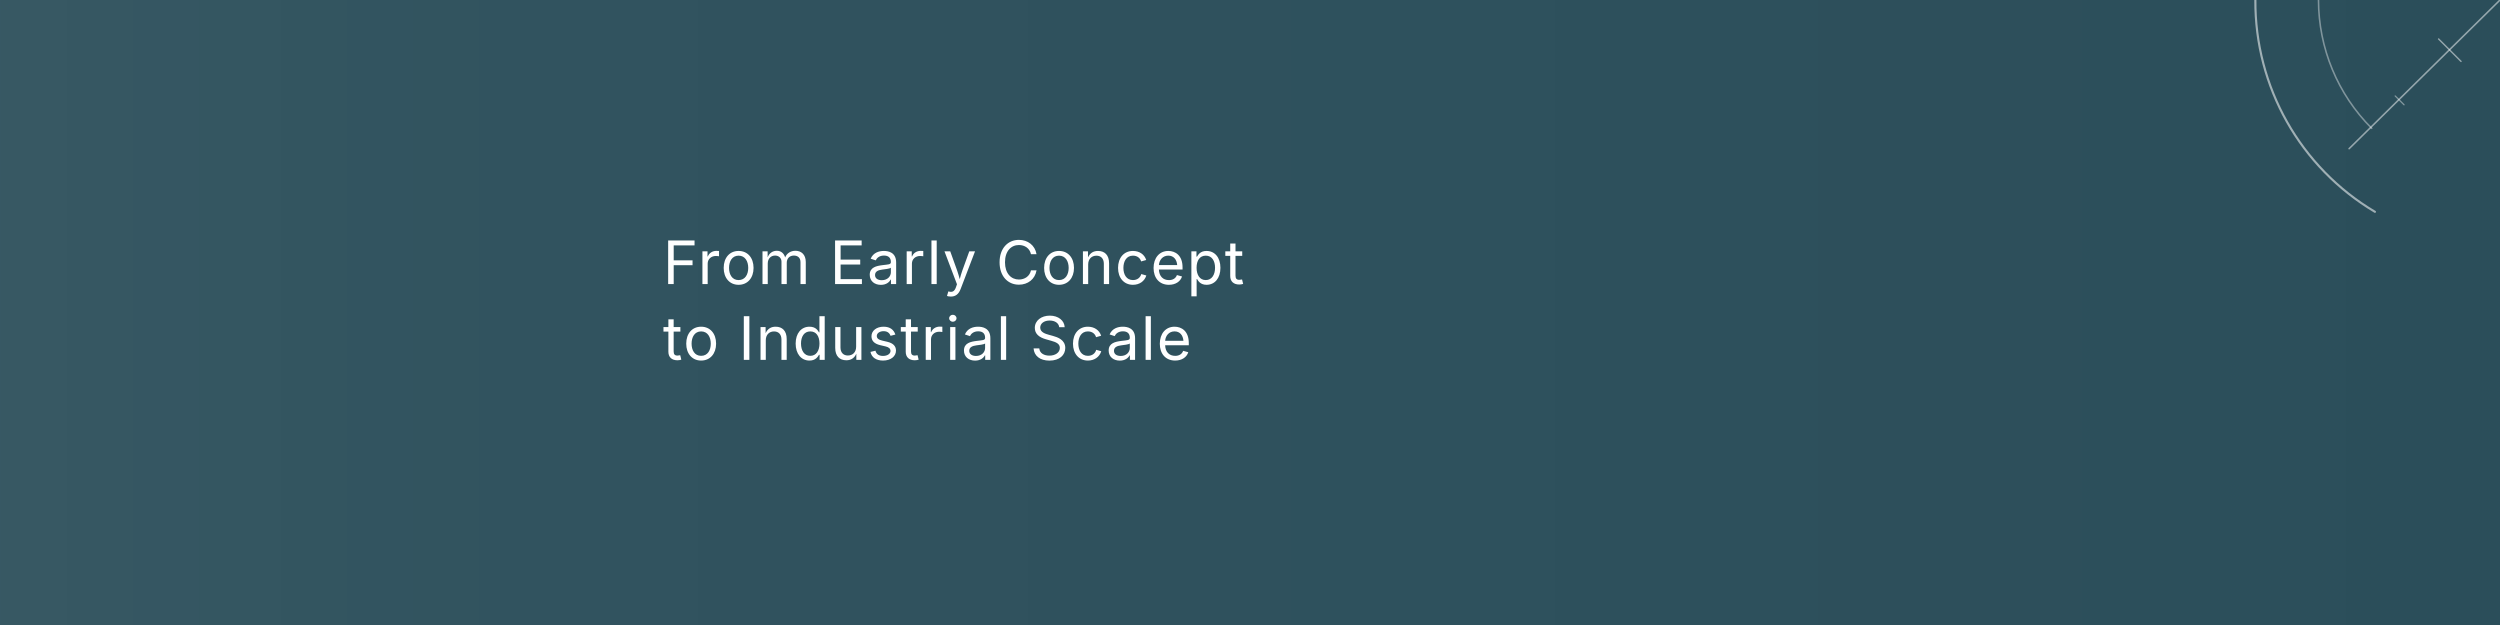
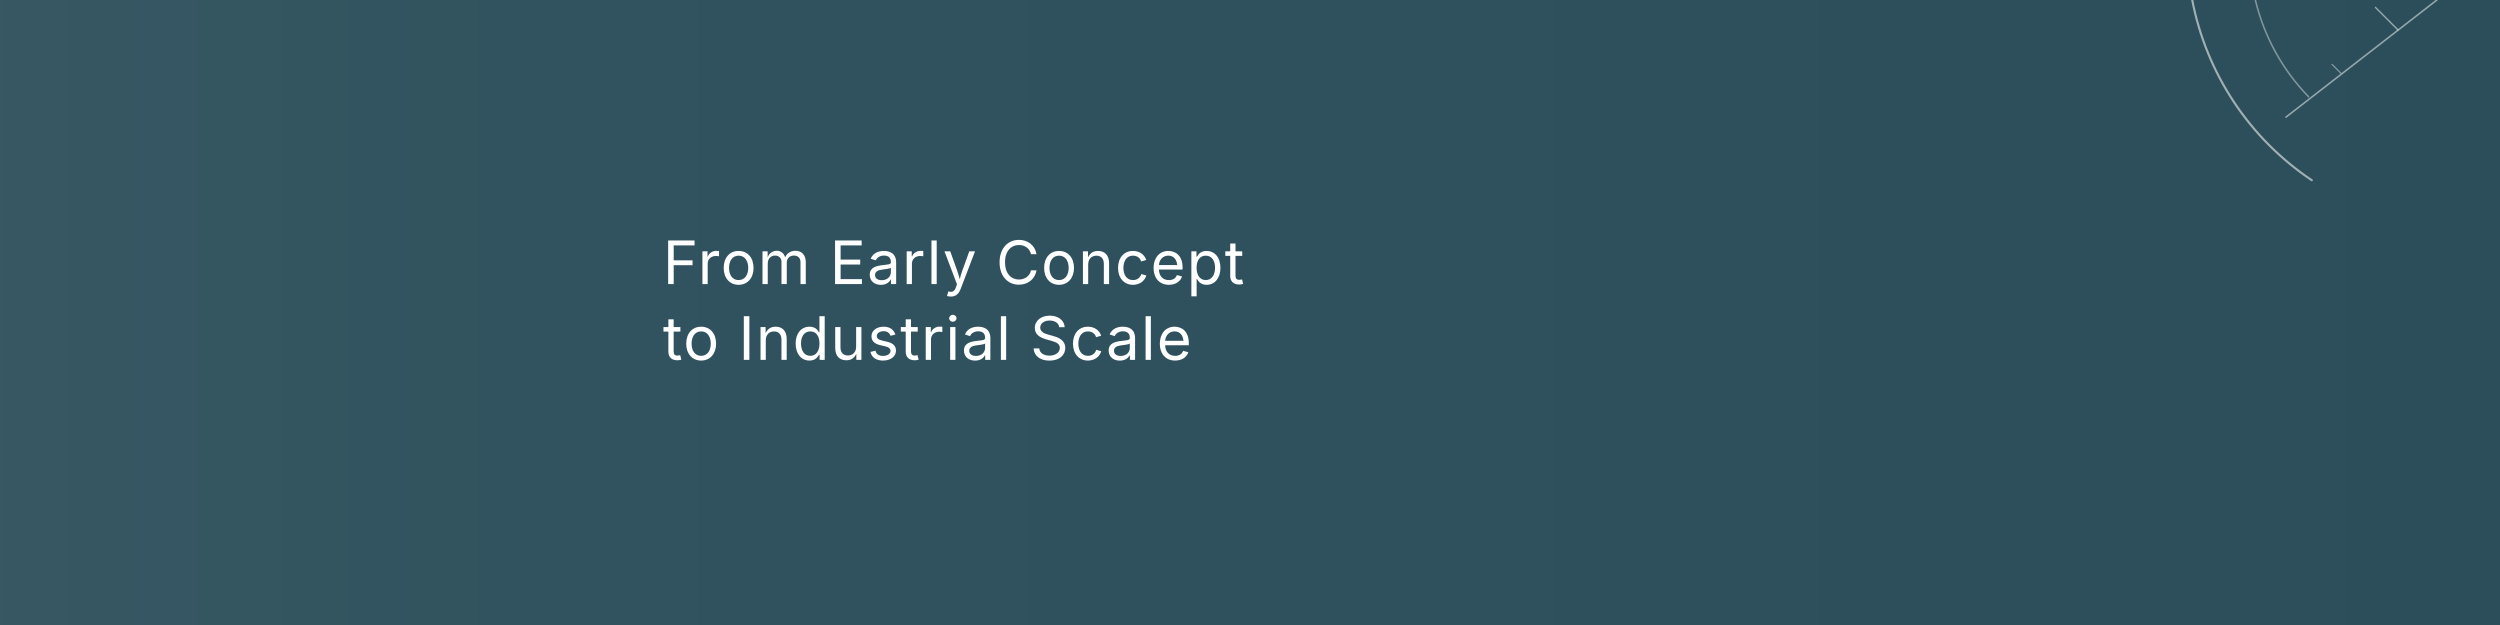
<svg xmlns="http://www.w3.org/2000/svg" width="1584" height="396" viewBox="0 0 1584 396">
  <defs>
    <linearGradient id="heroFade" x1="0" y1="0" x2="1" y2="0">
      <stop offset="0%" stop-color="white" stop-opacity="0.24" />
      <stop offset="20%" stop-color="white" stop-opacity="0.12" />
      <stop offset="100%" stop-color="white" stop-opacity="0" />
    </linearGradient>
    <clipPath id="topRight">
      <rect x="210" y="0" width="210" height="210" />
    </clipPath>
  </defs>
  <rect width="1584" height="396" fill="#2B4E5A" />
  <rect width="1584" height="396" fill="url(#heroFade)" opacity="0.24" />
  <g fill="none" stroke="white" stroke-linecap="round">
-     <path d="M 1504.75 134.2 A 155 155 0 0 1 1429 0" stroke-width="1.35" stroke-opacity="0.55" />
-     <path d="M 1502.7 81.3 A 115 115 0 0 1 1469 0" stroke-width="1.0" stroke-opacity="0.40" />
-     <line x1="1584" y1="0" x2="1488.4" y2="94.2" stroke-width="1.0" stroke-opacity="0.50" />
-     <line x1="1517.6" y1="60.8" x2="1523.2" y2="66.4" stroke-width="0.8" stroke-opacity="0.42" />
-     <line x1="1545.1" y1="24.7" x2="1559.3" y2="38.9" stroke-width="0.9" stroke-opacity="0.50" />
+     <path d="       M 1464.75 114.2       A 178 178 0 0 1 1389 0     " stroke-width="1.35" stroke-opacity="0.55" />
+     <path d="       M 1462.7 61.3       A 132 132 0 0 1 1429 0     " stroke-width="1.0" stroke-opacity="0.40" />
+     <line x1="1544" y1="0" x2="1448.4" y2="74.2" stroke-width="1.0" stroke-opacity="0.50" />
+     <line x1="1477.6" y1="40.8" x2="1483.2" y2="46.4" stroke-width="0.8" stroke-opacity="0.42" />
+     <line x1="1505.1" y1="4.7" x2="1519.3" y2="18.9" stroke-width="0.9" stroke-opacity="0.50" />
  </g>
  <g font-family="Public Sans, system-ui, -apple-system, BlinkMacSystemFont, sans-serif" font-weight="400" font-size="38" fill="#FFFFFF" letter-spacing="0.8">
    <text x="420" y="180">
      From Early Concept
      <tspan x="420" dy="48">to Industrial Scale</tspan>
    </text>
  </g>
</svg>
